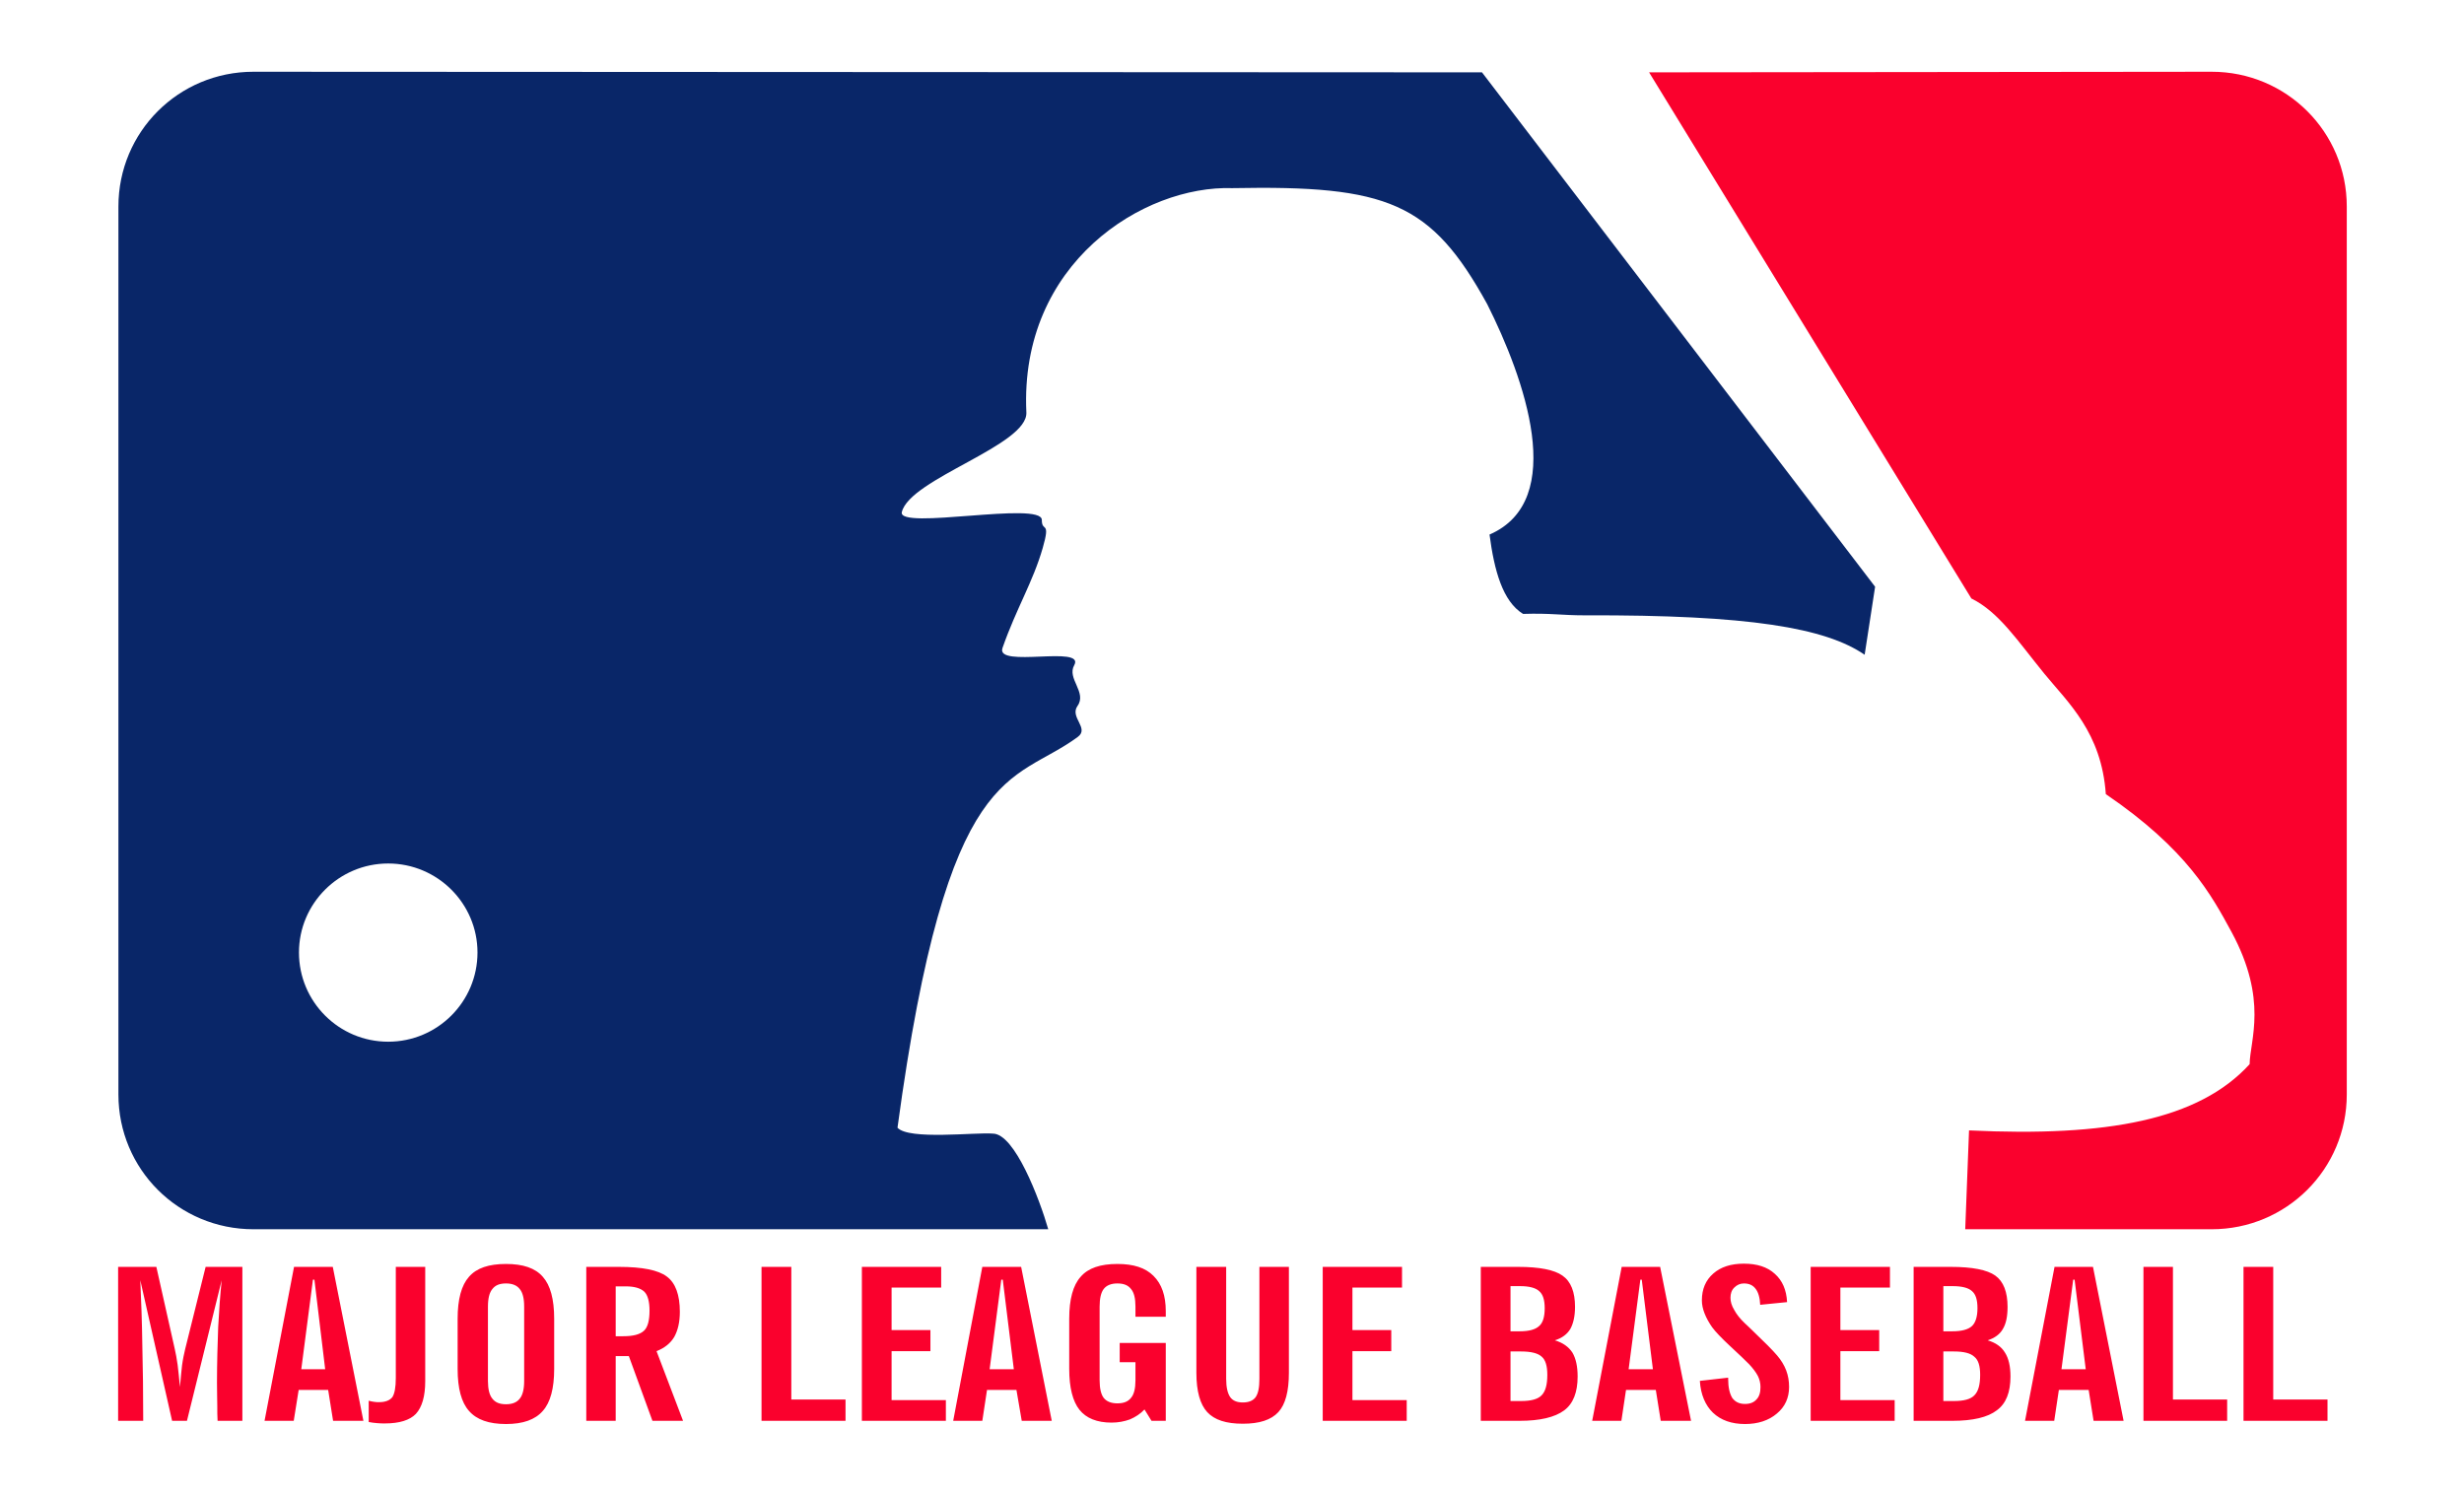
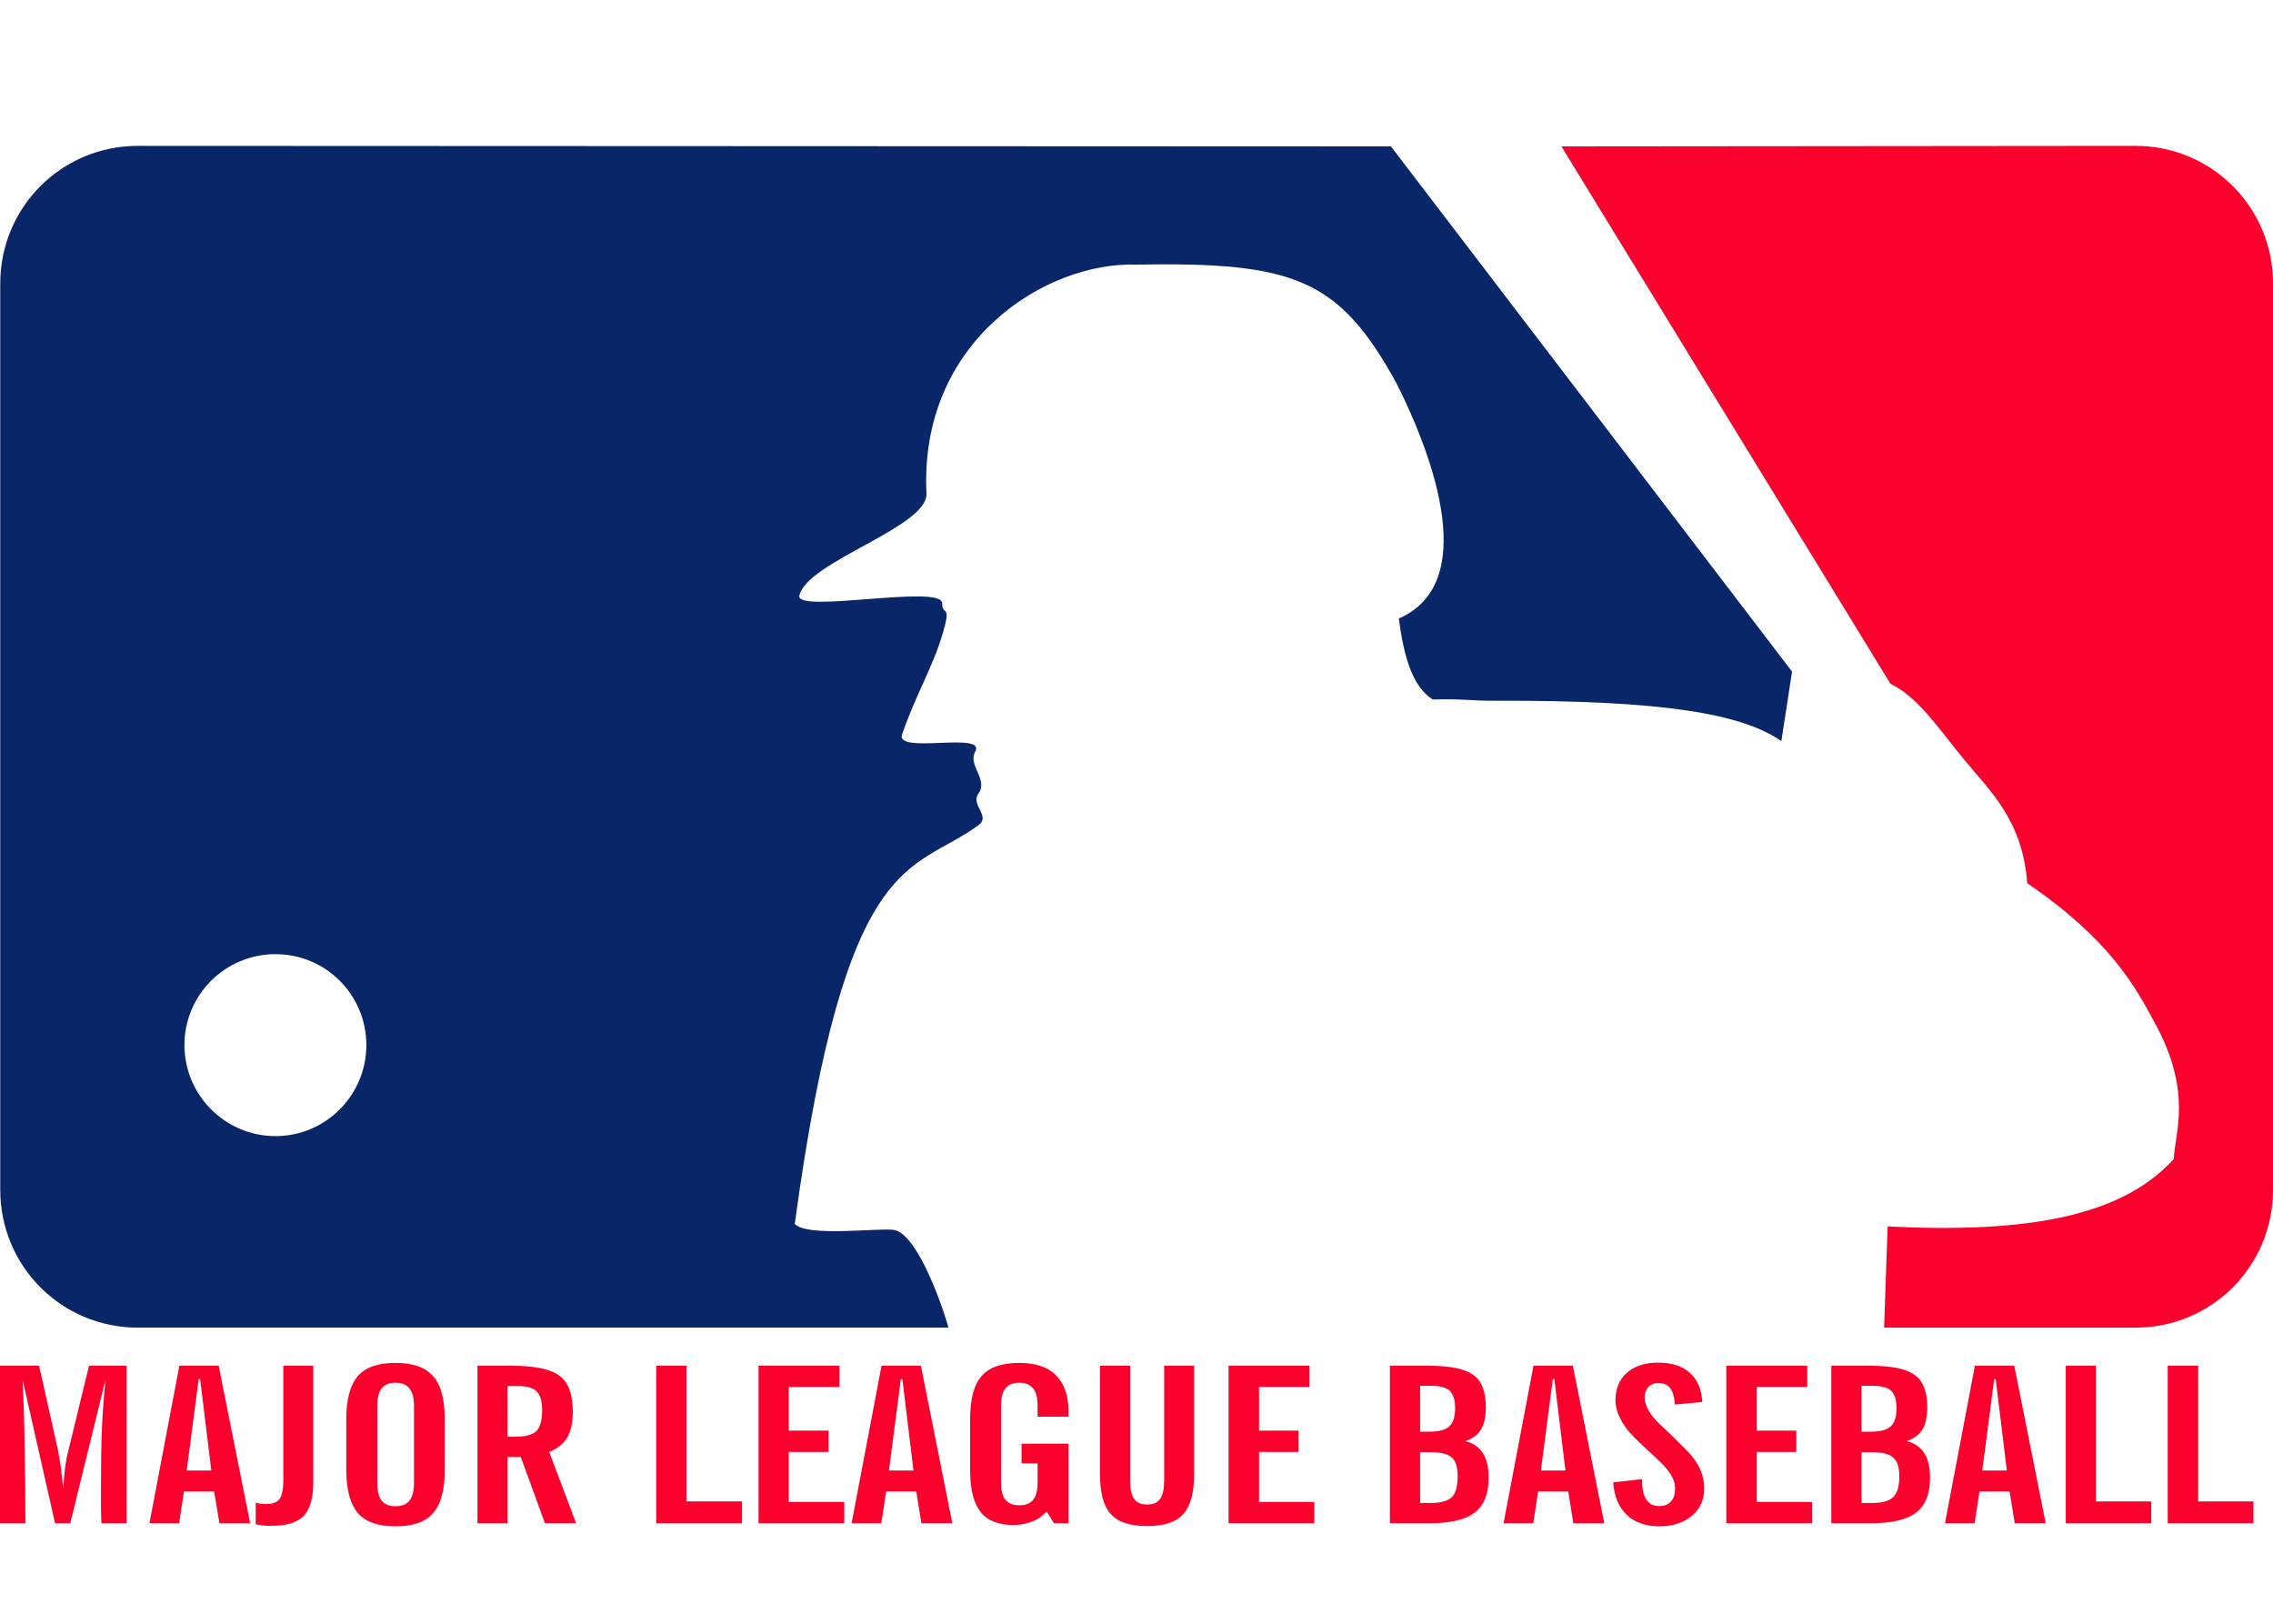
- <svg xmlns="http://www.w3.org/2000/svg" width="33pt" height="20pt" viewBox="0 0 33 20" version="1.1">
+ <svg xmlns="http://www.w3.org/2000/svg" width="35pt" height="25pt" viewBox="0 0 35 25" version="1.1">
  <g id="surface1">
-     <path style=" stroke:none;fill-rule:nonzero;fill:rgb(100%,100%,100%);fill-opacity:1;" d="M 5.707 0.961 C 4.707 0.961 3.902 1.766 3.902 2.766 L 3.902 14.66 C 3.902 15.66 4.707 16.465 5.707 16.465 L 26.738 16.465 L 31.094 14.699 L 29.844 0.969 Z M 5.707 0.961 " />
-     <path style=" stroke:none;fill-rule:nonzero;fill:rgb(98.039%,0.392%,17.647%);fill-opacity:1;" d="M 29.621 0.961 C 30.621 0.961 31.43 1.766 31.43 2.766 L 31.43 14.66 C 31.43 15.66 30.621 16.465 29.621 16.465 L 26.32 16.465 L 26.371 15.141 C 28.223 15.23 29.449 15 30.129 14.254 C 30.133 13.934 30.379 13.395 29.887 12.484 C 29.617 11.988 29.293 11.379 28.203 10.637 C 28.145 9.809 27.699 9.414 27.379 9.023 C 27.023 8.586 26.773 8.199 26.402 8.016 L 22.086 0.969 Z M 29.621 0.961 " />
-     <path style=" stroke:none;fill-rule:nonzero;fill:rgb(3.529%,14.902%,40.784%);fill-opacity:1;" d="M 3.395 0.961 C 2.391 0.961 1.586 1.766 1.586 2.766 L 1.586 14.66 C 1.586 15.66 2.391 16.465 3.395 16.465 L 14.039 16.465 C 13.922 16.059 13.59 15.184 13.297 15.184 C 13.062 15.164 12.172 15.273 12.02 15.105 C 12.691 10.148 13.559 10.516 14.434 9.871 C 14.594 9.754 14.324 9.609 14.43 9.457 C 14.562 9.273 14.285 9.09 14.387 8.91 C 14.539 8.637 13.332 8.953 13.426 8.68 C 13.613 8.145 13.832 7.801 13.965 7.34 C 14.074 6.961 13.953 7.137 13.953 6.965 C 13.957 6.707 12.02 7.105 12.078 6.859 C 12.188 6.41 13.77 5.965 13.746 5.523 C 13.652 3.523 15.316 2.48 16.504 2.52 C 18.586 2.48 19.168 2.711 19.918 4.074 C 20.414 5.062 21.004 6.703 19.949 7.16 C 20.012 7.641 20.125 8.055 20.398 8.223 C 20.766 8.211 20.91 8.242 21.223 8.242 C 23.426 8.234 24.449 8.41 24.973 8.77 L 25.113 7.859 L 19.848 0.969 Z M 3.395 0.961 " />
-     <path style=" stroke:none;fill-rule:nonzero;fill:rgb(98.039%,0.392%,17.647%);fill-opacity:1;" d="M 1.582 19.031 L 1.582 16.969 L 2.094 16.969 L 2.34 18.066 C 2.355 18.129 2.367 18.199 2.379 18.281 C 2.391 18.367 2.398 18.465 2.41 18.578 C 2.418 18.469 2.43 18.371 2.438 18.289 C 2.449 18.207 2.465 18.133 2.48 18.07 L 2.754 16.969 L 3.246 16.969 L 3.246 19.031 L 2.914 19.031 C 2.91 18.969 2.91 18.902 2.91 18.832 C 2.91 18.762 2.906 18.656 2.906 18.52 C 2.906 18.254 2.914 18.004 2.922 17.777 C 2.934 17.551 2.949 17.34 2.969 17.148 L 2.504 19.031 L 2.305 19.031 L 1.879 17.148 C 1.891 17.418 1.902 17.707 1.906 18.016 C 1.914 18.328 1.918 18.668 1.918 19.031 Z M 4.035 18.34 L 4.355 18.34 L 4.211 17.141 L 4.191 17.141 Z M 3.543 19.031 L 3.938 16.969 L 4.457 16.969 L 4.867 19.031 L 4.461 19.031 L 4.395 18.617 L 4 18.617 L 3.934 19.031 Z M 4.938 19.047 L 4.938 18.762 C 4.965 18.77 4.988 18.773 5.012 18.777 C 5.035 18.781 5.059 18.781 5.078 18.781 C 5.16 18.781 5.219 18.758 5.254 18.715 C 5.285 18.668 5.301 18.582 5.301 18.457 L 5.301 16.969 L 5.695 16.969 L 5.695 18.5 C 5.695 18.703 5.652 18.848 5.57 18.938 C 5.488 19.023 5.348 19.066 5.156 19.066 C 5.121 19.066 5.086 19.066 5.051 19.062 C 5.012 19.059 4.977 19.055 4.938 19.047 Z M 6.535 17.5 L 6.535 18.5 C 6.535 18.605 6.555 18.688 6.594 18.734 C 6.633 18.785 6.691 18.809 6.777 18.809 C 6.859 18.809 6.922 18.785 6.961 18.734 C 7 18.688 7.02 18.605 7.02 18.5 L 7.02 17.5 C 7.02 17.391 7 17.312 6.961 17.266 C 6.922 17.215 6.859 17.191 6.777 17.191 C 6.691 17.191 6.633 17.215 6.594 17.266 C 6.555 17.312 6.535 17.391 6.535 17.5 Z M 6.129 17.664 C 6.129 17.402 6.18 17.215 6.281 17.102 C 6.383 16.984 6.547 16.93 6.777 16.93 C 7.004 16.93 7.168 16.984 7.27 17.102 C 7.371 17.215 7.422 17.402 7.422 17.664 L 7.422 18.336 C 7.422 18.598 7.371 18.785 7.27 18.898 C 7.168 19.016 7.004 19.074 6.777 19.074 C 6.547 19.074 6.383 19.016 6.281 18.898 C 6.18 18.785 6.129 18.598 6.129 18.336 Z M 8.246 17.898 L 8.344 17.898 C 8.48 17.898 8.57 17.875 8.625 17.824 C 8.676 17.777 8.699 17.684 8.699 17.555 C 8.699 17.434 8.676 17.348 8.629 17.301 C 8.578 17.254 8.496 17.23 8.379 17.23 L 8.246 17.23 Z M 7.852 19.031 L 7.852 16.969 L 8.289 16.969 C 8.602 16.969 8.816 17.012 8.93 17.098 C 9.047 17.184 9.105 17.344 9.105 17.57 C 9.105 17.711 9.078 17.82 9.031 17.906 C 8.98 17.992 8.902 18.055 8.793 18.098 L 9.148 19.031 L 8.738 19.031 L 8.422 18.164 L 8.246 18.164 L 8.246 19.031 Z M 10.199 19.031 L 10.199 16.969 L 10.598 16.969 L 10.598 18.746 L 11.324 18.746 L 11.324 19.031 Z M 11.543 19.031 L 11.543 16.969 L 12.605 16.969 L 12.605 17.246 L 11.941 17.246 L 11.941 17.816 L 12.461 17.816 L 12.461 18.098 L 11.941 18.098 L 11.941 18.754 L 12.668 18.754 L 12.668 19.031 Z M 13.254 18.34 L 13.578 18.34 L 13.43 17.141 L 13.41 17.141 Z M 12.766 19.031 L 13.156 16.969 L 13.676 16.969 L 14.086 19.031 L 13.684 19.031 L 13.613 18.617 L 13.219 18.617 L 13.156 19.031 Z M 15.613 19.031 L 15.422 19.031 L 15.328 18.879 C 15.273 18.938 15.207 18.98 15.133 19.012 C 15.059 19.039 14.977 19.055 14.887 19.055 C 14.691 19.055 14.547 18.996 14.457 18.883 C 14.367 18.77 14.32 18.586 14.32 18.336 L 14.32 17.664 C 14.32 17.402 14.371 17.215 14.473 17.102 C 14.574 16.984 14.738 16.93 14.965 16.93 C 15.18 16.93 15.34 16.98 15.449 17.09 C 15.559 17.199 15.613 17.355 15.613 17.562 L 15.613 17.637 L 15.207 17.637 L 15.207 17.5 C 15.207 17.391 15.188 17.312 15.148 17.266 C 15.109 17.215 15.051 17.191 14.965 17.191 C 14.883 17.191 14.82 17.215 14.781 17.266 C 14.746 17.312 14.727 17.391 14.727 17.5 L 14.727 18.488 C 14.727 18.598 14.746 18.676 14.781 18.723 C 14.82 18.773 14.883 18.797 14.965 18.797 C 15.051 18.797 15.109 18.773 15.148 18.723 C 15.188 18.676 15.207 18.598 15.207 18.488 L 15.207 18.246 L 14.996 18.246 L 14.996 17.988 L 15.613 17.988 Z M 16.023 18.387 L 16.023 16.969 L 16.422 16.969 L 16.422 18.469 C 16.422 18.582 16.441 18.664 16.477 18.715 C 16.512 18.762 16.566 18.785 16.645 18.785 C 16.723 18.785 16.781 18.762 16.816 18.715 C 16.852 18.664 16.867 18.582 16.867 18.469 L 16.867 16.969 L 17.262 16.969 L 17.262 18.387 C 17.262 18.637 17.215 18.812 17.121 18.914 C 17.023 19.02 16.867 19.07 16.645 19.07 C 16.422 19.07 16.266 19.02 16.168 18.914 C 16.074 18.812 16.023 18.637 16.023 18.387 Z M 17.715 19.031 L 17.715 16.969 L 18.777 16.969 L 18.777 17.246 L 18.113 17.246 L 18.113 17.816 L 18.633 17.816 L 18.633 18.098 L 18.113 18.098 L 18.113 18.754 L 18.84 18.754 L 18.84 19.031 Z M 20.23 17.832 L 20.352 17.832 C 20.477 17.832 20.562 17.809 20.613 17.762 C 20.664 17.719 20.688 17.637 20.688 17.523 C 20.688 17.41 20.664 17.336 20.613 17.293 C 20.566 17.25 20.48 17.227 20.359 17.227 L 20.23 17.227 Z M 20.23 18.766 L 20.371 18.766 C 20.504 18.766 20.594 18.742 20.645 18.691 C 20.699 18.637 20.723 18.547 20.723 18.414 C 20.723 18.297 20.699 18.215 20.648 18.172 C 20.598 18.125 20.504 18.102 20.371 18.102 L 20.23 18.102 Z M 19.832 19.031 L 19.832 16.969 L 20.332 16.969 C 20.617 16.969 20.816 17.008 20.926 17.086 C 21.039 17.164 21.094 17.305 21.094 17.504 C 21.094 17.633 21.07 17.73 21.031 17.801 C 20.988 17.871 20.922 17.922 20.824 17.953 C 20.93 17.984 21.008 18.039 21.059 18.117 C 21.105 18.195 21.129 18.301 21.129 18.438 C 21.129 18.648 21.07 18.801 20.949 18.891 C 20.824 18.984 20.625 19.031 20.352 19.031 Z M 21.812 18.34 L 22.137 18.34 L 21.988 17.141 L 21.969 17.141 Z M 21.324 19.031 L 21.719 16.969 L 22.234 16.969 L 22.648 19.031 L 22.242 19.031 L 22.176 18.617 L 21.777 18.617 L 21.715 19.031 Z M 22.766 18.496 L 23.145 18.453 L 23.145 18.469 C 23.145 18.582 23.164 18.664 23.199 18.723 C 23.238 18.777 23.293 18.805 23.371 18.805 C 23.438 18.805 23.488 18.785 23.523 18.746 C 23.562 18.707 23.578 18.652 23.578 18.578 C 23.578 18.527 23.566 18.477 23.543 18.43 C 23.516 18.379 23.477 18.328 23.426 18.273 C 23.375 18.223 23.293 18.141 23.172 18.031 C 23.055 17.922 22.973 17.836 22.93 17.777 C 22.887 17.715 22.852 17.652 22.828 17.59 C 22.805 17.531 22.793 17.473 22.793 17.418 C 22.793 17.266 22.844 17.148 22.945 17.059 C 23.047 16.969 23.184 16.926 23.355 16.926 C 23.531 16.926 23.668 16.969 23.77 17.062 C 23.871 17.152 23.926 17.277 23.934 17.441 L 23.574 17.477 C 23.57 17.379 23.547 17.305 23.512 17.262 C 23.477 17.215 23.426 17.191 23.355 17.191 C 23.305 17.191 23.262 17.211 23.227 17.246 C 23.191 17.281 23.176 17.328 23.176 17.383 C 23.176 17.434 23.191 17.488 23.227 17.547 C 23.258 17.605 23.305 17.664 23.367 17.723 C 23.391 17.746 23.426 17.777 23.469 17.82 C 23.633 17.977 23.742 18.086 23.801 18.156 C 23.855 18.219 23.895 18.285 23.922 18.355 C 23.949 18.426 23.961 18.5 23.961 18.578 C 23.961 18.723 23.906 18.844 23.797 18.934 C 23.688 19.027 23.543 19.074 23.371 19.074 C 23.191 19.074 23.047 19.023 22.941 18.922 C 22.84 18.824 22.777 18.68 22.766 18.496 Z M 24.25 19.031 L 24.25 16.969 L 25.312 16.969 L 25.312 17.246 L 24.648 17.246 L 24.648 17.816 L 25.168 17.816 L 25.168 18.098 L 24.648 18.098 L 24.648 18.754 L 25.375 18.754 L 25.375 19.031 Z M 26.027 17.832 L 26.148 17.832 C 26.27 17.832 26.359 17.809 26.41 17.762 C 26.457 17.719 26.484 17.637 26.484 17.523 C 26.484 17.41 26.461 17.336 26.41 17.293 C 26.363 17.25 26.277 17.227 26.152 17.227 L 26.027 17.227 Z M 26.027 18.766 L 26.168 18.766 C 26.301 18.766 26.391 18.742 26.441 18.691 C 26.496 18.637 26.52 18.547 26.52 18.414 C 26.52 18.297 26.496 18.215 26.441 18.172 C 26.391 18.125 26.301 18.102 26.168 18.102 L 26.027 18.102 Z M 25.629 19.031 L 25.629 16.969 L 26.125 16.969 C 26.414 16.969 26.613 17.008 26.723 17.086 C 26.832 17.164 26.887 17.305 26.887 17.504 C 26.887 17.633 26.867 17.73 26.824 17.801 C 26.785 17.871 26.715 17.922 26.621 17.953 C 26.727 17.984 26.805 18.039 26.852 18.117 C 26.902 18.195 26.926 18.301 26.926 18.438 C 26.926 18.648 26.867 18.801 26.742 18.891 C 26.621 18.984 26.422 19.031 26.148 19.031 Z M 27.609 18.34 L 27.934 18.34 L 27.785 17.141 L 27.766 17.141 Z M 27.121 19.031 L 27.516 16.969 L 28.031 16.969 L 28.441 19.031 L 28.039 19.031 L 27.973 18.617 L 27.574 18.617 L 27.512 19.031 Z M 28.707 19.031 L 28.707 16.969 L 29.102 16.969 L 29.102 18.746 L 29.828 18.746 L 29.828 19.031 Z M 30.047 19.031 L 30.047 16.969 L 30.445 16.969 L 30.445 18.746 L 31.172 18.746 L 31.172 19.031 Z M 30.047 19.031 " />
-     <path style=" stroke:none;fill-rule:nonzero;fill:rgb(100%,100%,100%);fill-opacity:1;" d="M 6.395 12.758 C 6.395 13.418 5.859 13.953 5.199 13.953 C 4.539 13.953 4.004 13.418 4.004 12.758 C 4.004 12.102 4.539 11.566 5.199 11.566 C 5.859 11.566 6.395 12.102 6.395 12.758 Z M 6.395 12.758 " />
+     <path style=" stroke:none;fill-rule:nonzero;fill:rgb(100%,100%,100%);fill-opacity:1;" d="M 4.84 2.246 C 3.664 2.246 2.719 3.191 2.719 4.363 L 2.719 18.32 C 2.719 19.496 3.664 20.441 4.84 20.441 L 29.5 20.441 L 34.609 18.367 L 33.145 2.254 Z M 4.84 2.246 " />
+     <path style=" stroke:none;fill-rule:nonzero;fill:rgb(98.039%,0.392%,17.647%);fill-opacity:1;" d="M 32.883 2.246 C 34.055 2.246 35 3.191 35 4.363 L 35 18.32 C 35 19.496 34.055 20.441 32.883 20.441 L 29.012 20.441 L 29.066 18.883 C 31.238 18.992 32.676 18.723 33.473 17.844 C 33.48 17.469 33.77 16.836 33.191 15.77 C 32.879 15.188 32.496 14.473 31.215 13.598 C 31.148 12.629 30.629 12.164 30.254 11.707 C 29.832 11.195 29.539 10.738 29.109 10.527 L 24.043 2.254 Z M 32.883 2.246 " />
+     <path style=" stroke:none;fill-rule:nonzero;fill:rgb(3.529%,14.902%,40.784%);fill-opacity:1;" d="M 2.121 2.246 C 0.949 2.246 0.004 3.191 0.004 4.363 L 0.004 18.32 C 0.004 19.496 0.949 20.441 2.121 20.441 L 14.605 20.441 C 14.469 19.965 14.082 18.938 13.738 18.934 C 13.465 18.91 12.418 19.043 12.238 18.844 C 13.027 13.027 14.043 13.457 15.07 12.703 C 15.258 12.562 14.941 12.395 15.066 12.219 C 15.223 12 14.898 11.785 15.016 11.574 C 15.195 11.254 13.777 11.621 13.891 11.305 C 14.109 10.676 14.367 10.27 14.523 9.73 C 14.652 9.285 14.508 9.492 14.508 9.289 C 14.512 8.988 12.238 9.453 12.309 9.168 C 12.434 8.641 14.289 8.117 14.266 7.598 C 14.152 5.254 16.105 4.027 17.5 4.074 C 19.938 4.031 20.621 4.297 21.504 5.902 C 22.086 7.059 22.777 8.984 21.539 9.523 C 21.613 10.086 21.742 10.57 22.062 10.77 C 22.496 10.754 22.664 10.793 23.031 10.789 C 25.613 10.781 26.816 10.988 27.43 11.41 L 27.594 10.34 L 21.418 2.254 Z M 2.121 2.246 " />
+     <path style=" stroke:none;fill-rule:nonzero;fill:rgb(98.039%,0.392%,17.647%);fill-opacity:1;" d="M 0 23.453 L 0 21.027 L 0.602 21.027 L 0.891 22.32 C 0.906 22.391 0.918 22.473 0.934 22.57 C 0.945 22.672 0.961 22.785 0.973 22.918 C 0.98 22.793 0.992 22.68 1.004 22.582 C 1.02 22.48 1.035 22.395 1.055 22.324 L 1.371 21.027 L 1.949 21.027 L 1.949 23.453 L 1.562 23.453 C 1.559 23.379 1.555 23.301 1.555 23.219 C 1.555 23.133 1.555 23.012 1.555 22.852 C 1.555 22.535 1.559 22.246 1.57 21.98 C 1.582 21.711 1.602 21.469 1.625 21.242 L 1.082 23.453 L 0.848 23.453 L 0.348 21.242 C 0.363 21.555 0.375 21.895 0.379 22.262 C 0.387 22.625 0.391 23.023 0.391 23.453 Z M 2.875 22.641 L 3.254 22.641 L 3.082 21.234 L 3.059 21.234 Z M 2.301 23.453 L 2.762 21.027 L 3.367 21.027 L 3.852 23.453 L 3.379 23.453 L 3.297 22.965 L 2.832 22.965 L 2.758 23.453 Z M 3.938 23.469 L 3.938 23.137 C 3.965 23.145 3.992 23.148 4.02 23.152 C 4.047 23.156 4.074 23.156 4.102 23.156 C 4.195 23.156 4.266 23.133 4.305 23.078 C 4.344 23.023 4.363 22.926 4.363 22.777 L 4.363 21.027 L 4.824 21.027 L 4.824 22.824 C 4.824 23.066 4.773 23.238 4.676 23.34 C 4.578 23.441 4.418 23.492 4.191 23.492 C 4.152 23.492 4.109 23.492 4.066 23.488 C 4.023 23.484 3.98 23.477 3.938 23.469 Z M 5.809 21.656 L 5.809 22.824 C 5.809 22.953 5.832 23.047 5.875 23.105 C 5.922 23.16 5.992 23.191 6.09 23.191 C 6.188 23.191 6.262 23.16 6.305 23.105 C 6.352 23.047 6.375 22.953 6.375 22.824 L 6.375 21.656 C 6.375 21.527 6.352 21.434 6.305 21.379 C 6.262 21.32 6.188 21.289 6.09 21.289 C 5.992 21.289 5.922 21.32 5.875 21.379 C 5.832 21.434 5.809 21.527 5.809 21.656 Z M 5.332 21.848 C 5.332 21.539 5.395 21.32 5.512 21.184 C 5.629 21.051 5.824 20.984 6.09 20.984 C 6.355 20.984 6.551 21.051 6.668 21.188 C 6.789 21.32 6.848 21.543 6.848 21.848 L 6.848 22.633 C 6.848 22.941 6.789 23.16 6.668 23.297 C 6.551 23.434 6.355 23.5 6.09 23.5 C 5.824 23.5 5.629 23.434 5.512 23.297 C 5.395 23.16 5.332 22.941 5.332 22.633 Z M 7.816 22.121 L 7.93 22.121 C 8.086 22.121 8.195 22.094 8.258 22.035 C 8.316 21.977 8.348 21.871 8.348 21.715 C 8.348 21.574 8.32 21.477 8.262 21.422 C 8.207 21.367 8.109 21.34 7.969 21.34 L 7.816 21.34 Z M 7.352 23.453 L 7.352 21.027 L 7.863 21.027 C 8.23 21.027 8.48 21.078 8.617 21.184 C 8.754 21.285 8.82 21.469 8.82 21.734 C 8.82 21.898 8.793 22.031 8.734 22.133 C 8.676 22.23 8.582 22.305 8.457 22.355 L 8.871 23.453 L 8.391 23.453 L 8.02 22.434 L 7.816 22.434 L 7.816 23.453 Z M 10.105 23.453 L 10.105 21.027 L 10.57 21.027 L 10.57 23.117 L 11.426 23.117 L 11.426 23.453 Z M 11.68 23.453 L 11.68 21.027 L 12.926 21.027 L 12.926 21.355 L 12.145 21.355 L 12.145 22.027 L 12.758 22.027 L 12.758 22.355 L 12.145 22.355 L 12.145 23.125 L 13 23.125 L 13 23.453 Z M 13.688 22.641 L 14.066 22.641 L 13.895 21.234 L 13.871 21.234 Z M 13.113 23.453 L 13.574 21.027 L 14.18 21.027 L 14.664 23.453 L 14.188 23.453 L 14.109 22.965 L 13.645 22.965 L 13.57 23.453 Z M 16.453 23.453 L 16.23 23.453 L 16.117 23.273 C 16.055 23.34 15.98 23.395 15.891 23.426 C 15.805 23.461 15.707 23.48 15.605 23.48 C 15.371 23.48 15.203 23.41 15.098 23.277 C 14.992 23.141 14.938 22.93 14.938 22.633 L 14.938 21.848 C 14.938 21.539 14.996 21.32 15.117 21.184 C 15.234 21.051 15.426 20.984 15.695 20.984 C 15.941 20.984 16.133 21.047 16.258 21.172 C 16.387 21.301 16.453 21.484 16.453 21.727 L 16.453 21.812 L 15.977 21.812 L 15.977 21.656 C 15.977 21.527 15.957 21.434 15.91 21.379 C 15.863 21.32 15.793 21.289 15.695 21.289 C 15.598 21.289 15.527 21.32 15.48 21.379 C 15.434 21.434 15.414 21.527 15.414 21.656 L 15.414 22.812 C 15.414 22.941 15.434 23.031 15.48 23.09 C 15.527 23.148 15.598 23.176 15.695 23.176 C 15.793 23.176 15.863 23.148 15.91 23.09 C 15.957 23.031 15.977 22.941 15.977 22.812 L 15.977 22.531 L 15.73 22.531 L 15.73 22.227 L 16.453 22.227 Z M 16.938 22.695 L 16.938 21.027 L 17.402 21.027 L 17.402 22.793 C 17.402 22.926 17.422 23.02 17.465 23.078 C 17.504 23.137 17.57 23.164 17.664 23.164 C 17.758 23.164 17.824 23.137 17.863 23.078 C 17.906 23.02 17.926 22.926 17.926 22.793 L 17.926 21.027 L 18.387 21.027 L 18.387 22.695 C 18.387 22.984 18.332 23.191 18.219 23.312 C 18.109 23.438 17.922 23.496 17.664 23.496 C 17.402 23.496 17.219 23.438 17.105 23.312 C 16.992 23.191 16.938 22.984 16.938 22.695 Z M 18.918 23.453 L 18.918 21.027 L 20.164 21.027 L 20.164 21.355 L 19.387 21.355 L 19.387 22.027 L 19.996 22.027 L 19.996 22.355 L 19.387 22.355 L 19.387 23.125 L 20.238 23.125 L 20.238 23.453 Z M 21.867 22.043 L 22.008 22.043 C 22.156 22.043 22.258 22.016 22.316 21.961 C 22.375 21.91 22.406 21.816 22.406 21.68 C 22.406 21.551 22.375 21.461 22.32 21.41 C 22.262 21.359 22.16 21.336 22.02 21.336 L 21.867 21.336 Z M 21.867 23.141 L 22.035 23.141 C 22.188 23.141 22.293 23.109 22.355 23.051 C 22.418 22.988 22.445 22.883 22.445 22.727 C 22.445 22.59 22.418 22.496 22.355 22.441 C 22.297 22.387 22.188 22.359 22.035 22.359 L 21.867 22.359 Z M 21.402 23.453 L 21.402 21.027 L 21.984 21.027 C 22.324 21.027 22.555 21.074 22.684 21.168 C 22.816 21.262 22.879 21.426 22.879 21.66 C 22.879 21.809 22.855 21.926 22.805 22.008 C 22.758 22.09 22.676 22.148 22.566 22.188 C 22.691 22.223 22.781 22.285 22.836 22.379 C 22.895 22.469 22.922 22.594 22.922 22.754 C 22.922 23 22.852 23.18 22.707 23.289 C 22.566 23.398 22.332 23.453 22.008 23.453 Z M 23.727 22.641 L 24.105 22.641 L 23.934 21.234 L 23.91 21.234 Z M 23.152 23.453 L 23.613 21.027 L 24.219 21.027 L 24.703 23.453 L 24.227 23.453 L 24.148 22.965 L 23.684 22.965 L 23.609 23.453 Z M 24.84 22.824 L 25.285 22.773 L 25.285 22.793 C 25.285 22.926 25.305 23.023 25.352 23.09 C 25.395 23.156 25.461 23.188 25.551 23.188 C 25.629 23.188 25.688 23.164 25.73 23.117 C 25.773 23.07 25.793 23.004 25.793 22.918 C 25.793 22.859 25.781 22.801 25.75 22.746 C 25.723 22.688 25.676 22.625 25.617 22.562 C 25.559 22.5 25.457 22.406 25.316 22.277 C 25.18 22.148 25.082 22.051 25.035 21.98 C 24.98 21.906 24.941 21.832 24.914 21.762 C 24.887 21.691 24.875 21.625 24.875 21.559 C 24.875 21.383 24.934 21.238 25.051 21.137 C 25.172 21.031 25.332 20.98 25.531 20.98 C 25.738 20.98 25.902 21.031 26.02 21.137 C 26.141 21.246 26.203 21.395 26.211 21.586 L 25.789 21.625 C 25.785 21.512 25.758 21.426 25.719 21.375 C 25.676 21.32 25.617 21.293 25.531 21.293 C 25.473 21.293 25.422 21.316 25.383 21.355 C 25.344 21.398 25.324 21.453 25.324 21.52 C 25.324 21.574 25.344 21.641 25.383 21.711 C 25.422 21.781 25.477 21.848 25.547 21.918 C 25.574 21.945 25.613 21.98 25.668 22.031 C 25.859 22.215 25.988 22.344 26.055 22.422 C 26.117 22.5 26.164 22.578 26.195 22.66 C 26.227 22.742 26.242 22.828 26.242 22.918 C 26.242 23.09 26.18 23.23 26.051 23.34 C 25.922 23.445 25.754 23.5 25.551 23.5 C 25.34 23.5 25.172 23.441 25.051 23.324 C 24.926 23.207 24.855 23.039 24.84 22.824 Z M 26.582 23.453 L 26.582 21.027 L 27.828 21.027 L 27.828 21.355 L 27.051 21.355 L 27.051 22.027 L 27.66 22.027 L 27.66 22.355 L 27.051 22.355 L 27.051 23.125 L 27.902 23.125 L 27.902 23.453 Z M 28.664 22.043 L 28.805 22.043 C 28.953 22.043 29.055 22.016 29.113 21.961 C 29.172 21.91 29.203 21.816 29.203 21.68 C 29.203 21.551 29.172 21.461 29.117 21.41 C 29.059 21.359 28.957 21.336 28.816 21.336 L 28.664 21.336 Z M 28.664 23.141 L 28.832 23.141 C 28.984 23.141 29.09 23.109 29.152 23.051 C 29.215 22.988 29.246 22.883 29.246 22.727 C 29.246 22.59 29.215 22.496 29.152 22.441 C 29.094 22.387 28.984 22.359 28.832 22.359 L 28.664 22.359 Z M 28.199 23.453 L 28.199 21.027 L 28.781 21.027 C 29.121 21.027 29.352 21.074 29.48 21.168 C 29.613 21.262 29.676 21.426 29.676 21.66 C 29.676 21.809 29.652 21.926 29.602 22.008 C 29.555 22.09 29.473 22.148 29.363 22.188 C 29.488 22.223 29.578 22.285 29.633 22.379 C 29.691 22.469 29.719 22.594 29.719 22.754 C 29.719 23 29.648 23.18 29.504 23.289 C 29.363 23.398 29.129 23.453 28.805 23.453 Z M 30.523 22.641 L 30.902 22.641 L 30.73 21.234 L 30.707 21.234 Z M 29.949 23.453 L 30.41 21.027 L 31.016 21.027 L 31.5 23.453 L 31.023 23.453 L 30.945 22.965 L 30.48 22.965 L 30.406 23.453 Z M 31.809 23.453 L 31.809 21.027 L 32.273 21.027 L 32.273 23.117 L 33.125 23.117 L 33.125 23.453 Z M 33.379 23.453 L 33.379 21.027 L 33.848 21.027 L 33.848 23.117 L 34.699 23.117 L 34.699 23.453 Z M 33.379 23.453 " />
+     <path style=" stroke:none;fill-rule:nonzero;fill:rgb(100%,100%,100%);fill-opacity:1;" d="M 5.641 16.09 C 5.641 16.863 5.016 17.492 4.242 17.492 C 3.469 17.492 2.84 16.863 2.84 16.09 C 2.84 15.316 3.469 14.691 4.242 14.691 C 5.016 14.691 5.641 15.316 5.641 16.09 Z M 5.641 16.09 " />
  </g>
</svg>
